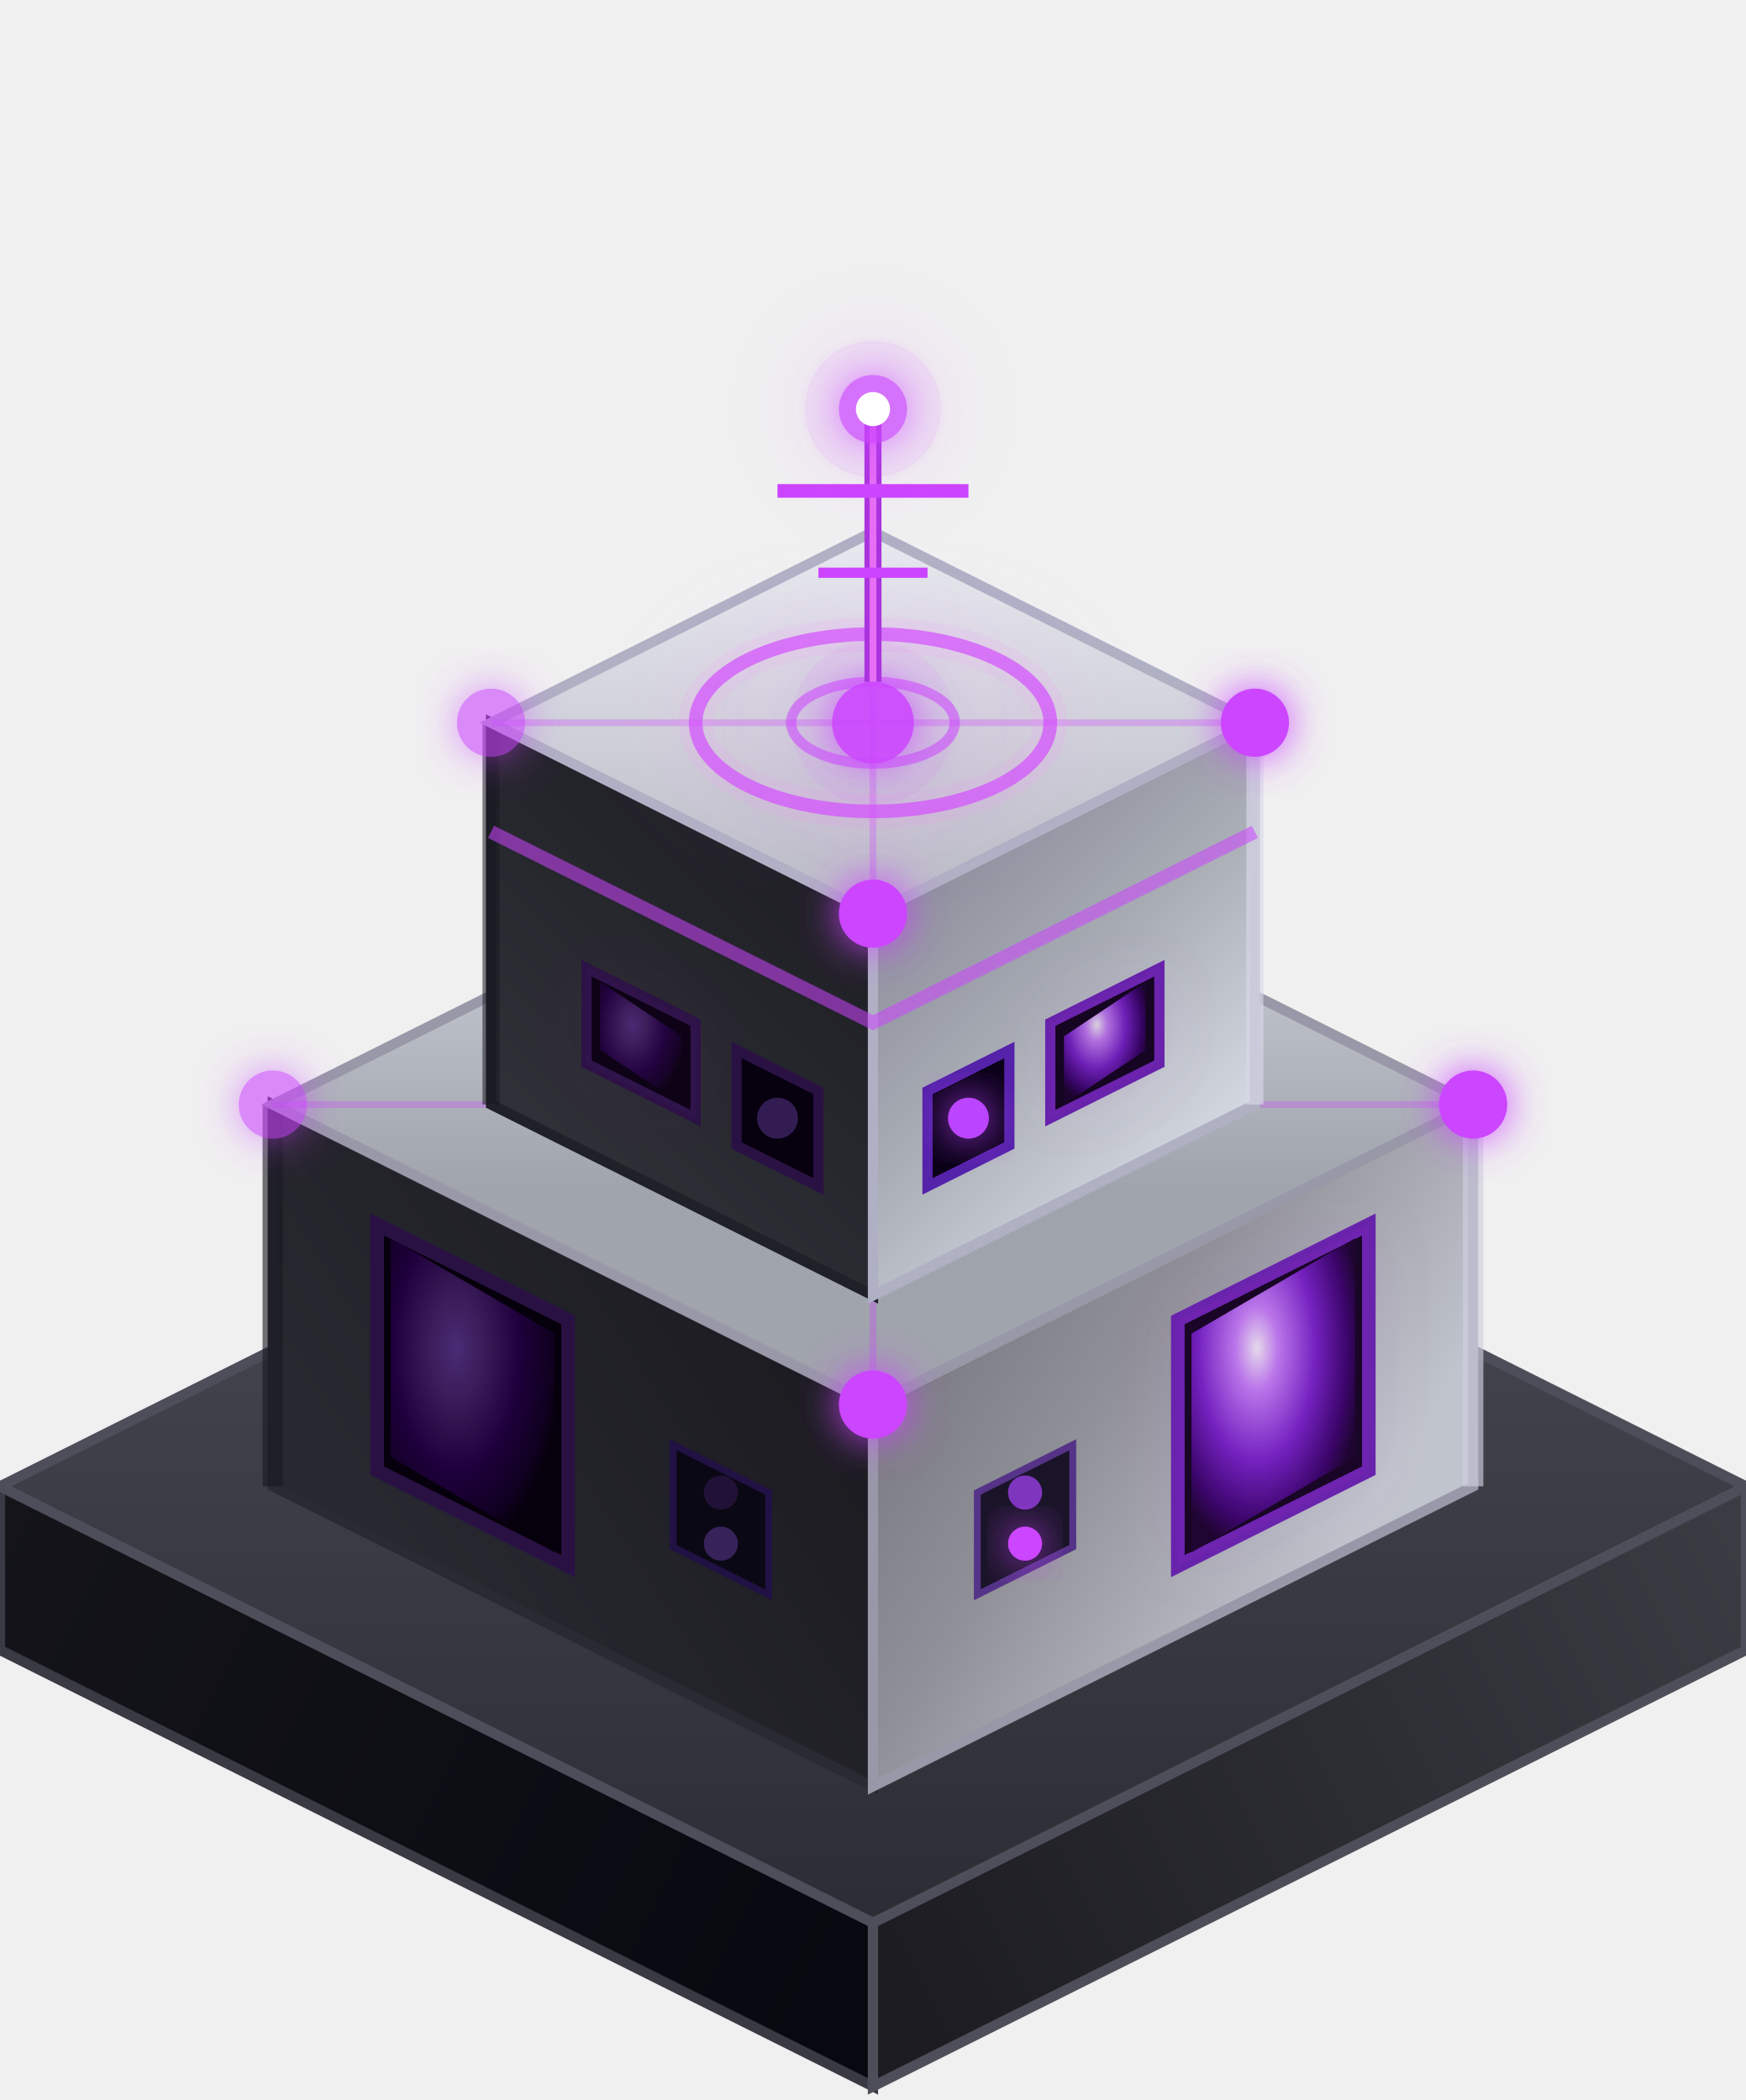
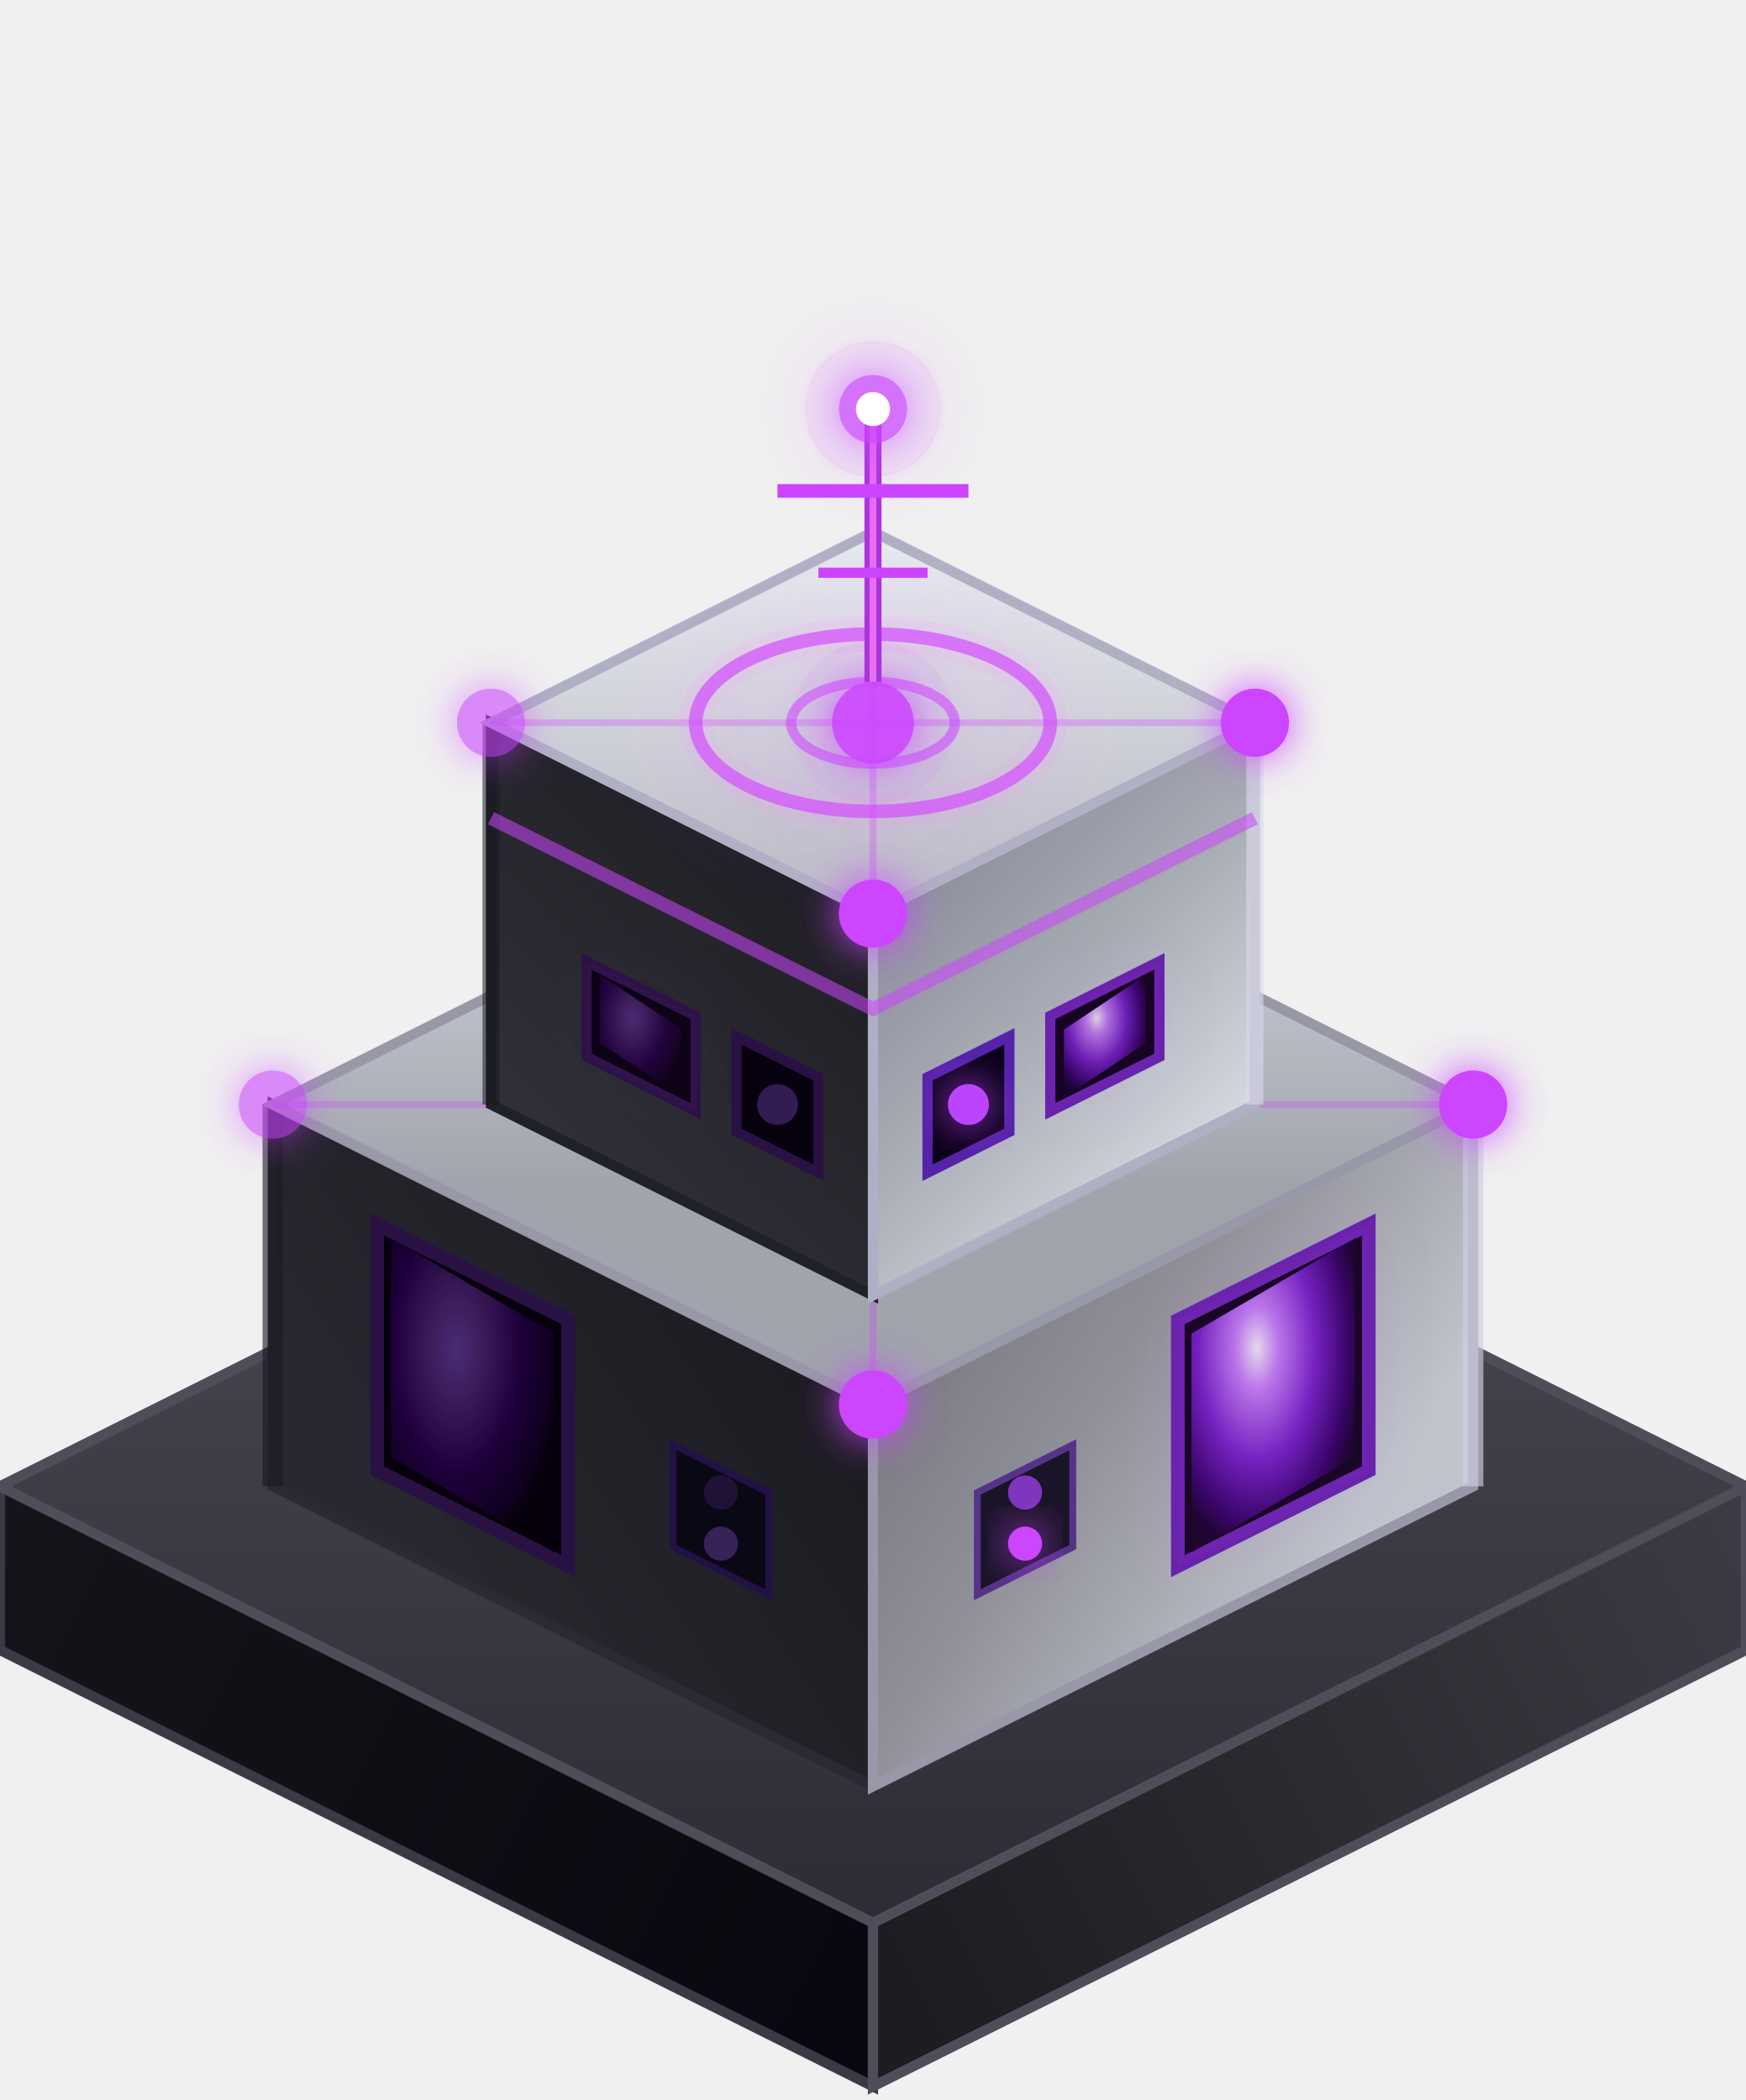
<svg xmlns="http://www.w3.org/2000/svg" viewBox="-128 -178 256 308" width="256" height="308">
  <defs>
    <linearGradient id="fR" gradientUnits="userSpaceOnUse" x1="128" y1="40" x2="0" y2="104">
      <stop offset="0%" stop-color="#3c3c44" />
      <stop offset="100%" stop-color="#1c1c22" />
    </linearGradient>
    <linearGradient id="fL" gradientUnits="userSpaceOnUse" x1="-128" y1="40" x2="0" y2="104">
      <stop offset="0%" stop-color="#14141a" />
      <stop offset="100%" stop-color="#080810" />
    </linearGradient>
    <linearGradient id="fT" gradientUnits="userSpaceOnUse" x1="0" y1="-24" x2="0" y2="104">
      <stop offset="0%" stop-color="#4e4e58" />
      <stop offset="100%" stop-color="#2c2c34" />
    </linearGradient>
    <linearGradient id="lR" gradientUnits="userSpaceOnUse" x1="88" y1="0" x2="0" y2="-56">
      <stop offset="0%" stop-color="#c0c4cc" />
      <stop offset="40%" stop-color="#909098" />
      <stop offset="100%" stop-color="#606068" />
    </linearGradient>
    <linearGradient id="lL" gradientUnits="userSpaceOnUse" x1="-88" y1="0" x2="0" y2="-56">
      <stop offset="0%" stop-color="#282830" />
      <stop offset="100%" stop-color="#141418" />
    </linearGradient>
    <linearGradient id="lT" gradientUnits="userSpaceOnUse" x1="0" y1="-80" x2="0" y2="-24">
      <stop offset="0%" stop-color="#d8dce4" />
      <stop offset="100%" stop-color="#a0a4ac" />
    </linearGradient>
    <linearGradient id="uR" gradientUnits="userSpaceOnUse" x1="56" y1="-44" x2="0" y2="-100">
      <stop offset="0%" stop-color="#d4d8e0" />
      <stop offset="40%" stop-color="#a8acb4" />
      <stop offset="100%" stop-color="#78788a" />
    </linearGradient>
    <linearGradient id="uL" gradientUnits="userSpaceOnUse" x1="-56" y1="-44" x2="0" y2="-100">
      <stop offset="0%" stop-color="#303038" />
      <stop offset="100%" stop-color="#18181e" />
    </linearGradient>
    <linearGradient id="uT" gradientUnits="userSpaceOnUse" x1="0" y1="-128" x2="0" y2="-72">
      <stop offset="0%" stop-color="#e8eaf0" />
      <stop offset="100%" stop-color="#b8bac4" />
    </linearGradient>
    <radialGradient id="reactor" cx="40%" cy="35%" r="65%">
      <stop offset="0%" stop-color="#ffffff" />
      <stop offset="20%" stop-color="#cc88ff" />
      <stop offset="55%" stop-color="#7722cc" />
      <stop offset="85%" stop-color="#330066" />
      <stop offset="100%" stop-color="#110022" />
    </radialGradient>
    <radialGradient id="reactorDim" cx="40%" cy="35%" r="65%">
      <stop offset="0%" stop-color="#553388" />
      <stop offset="25%" stop-color="#442266" />
      <stop offset="60%" stop-color="#220044" />
      <stop offset="90%" stop-color="#110022" />
      <stop offset="100%" stop-color="#06000c" />
    </radialGradient>
    <linearGradient id="conduit" gradientUnits="userSpaceOnUse" x1="0" y1="0" x2="0" y2="-130">
      <stop offset="0%" stop-color="#cc44ff" />
      <stop offset="50%" stop-color="#8822cc" />
      <stop offset="100%" stop-color="#441188" />
    </linearGradient>
    <filter id="glow" x="-60%" y="-60%" width="220%" height="220%">
      <feGaussianBlur stdDeviation="3" result="blur" />
      <feMerge>
        <feMergeNode in="blur" />
        <feMergeNode in="SourceGraphic" />
      </feMerge>
    </filter>
    <filter id="coreglow" x="-80%" y="-80%" width="260%" height="260%">
      <feGaussianBlur stdDeviation="5" result="blur" />
      <feMerge>
        <feMergeNode in="blur" />
        <feMergeNode in="SourceGraphic" />
      </feMerge>
    </filter>
    <filter id="softglow" x="-80%" y="-80%" width="260%" height="260%">
      <feGaussianBlur stdDeviation="6" result="blur" />
      <feMerge>
        <feMergeNode in="blur" />
        <feMergeNode in="SourceGraphic" />
      </feMerge>
    </filter>
  </defs>
  <polygon points="-128,64 0,128 0,104 -128,40" fill="url(#fL)" stroke="#3a3a44" stroke-width="1.5" />
  <polygon points="128,64 0,128 0,104 128,40" fill="url(#fR)" stroke="#4e4e5a" stroke-width="1.5" />
  <polygon points="0,-24 128,40 0,104 -128,40" fill="url(#fT)" stroke="#4e4e5a" stroke-width="1.5" />
  <g transform="translate(0, 20)">
    <polygon points="-88,20 0,64 0,8 -88,-36" fill="url(#lL)" stroke="#2a2a34" stroke-width="1.5" />
    <line x1="-88" y1="20" x2="-88" y2="-36" stroke="#181820" stroke-width="3" opacity="0.6" />
    <polygon points="-72.7,17.7 -44.7,31.7 -44.7,-4.4 -72.7,-18.4" fill="#06000c" stroke="#2a1144" stroke-width="2" />
    <polygon points="-70.7,15.7 -46.7,29.7 -46.7,-2.4 -70.7,-16.4" fill="url(#reactorDim)" opacity="0.85" />
    <polygon points="-29.3,28.9 -15.3,35.9 -15.3,20.9 -29.3,13.9" fill="#0a0814" stroke="#221144" stroke-width="1" />
    <circle cx="-22.3" cy="28.4" r="2.5" fill="#553388" opacity="0.6" />
    <circle cx="-22.3" cy="20.9" r="2.5" fill="#3a1a5a" opacity="0.5" />
    <polygon points="88,20 0,64 0,8 88,-36" fill="url(#lR)" stroke="#9898a8" stroke-width="1.5" />
    <line x1="88" y1="20" x2="88" y2="-36" stroke="#d0d0e0" stroke-width="3" opacity="0.65" />
    <polygon points="72.7,17.7 44.7,31.7 44.7,-4.4 72.7,-18.4" fill="#0a0014" stroke="#6622aa" stroke-width="2" />
    <polygon points="70.7,15.7 46.7,29.7 46.7,-2.4 70.7,-16.4" fill="url(#reactor)" opacity="0.9" />
    <polygon points="72.7,17.7 44.7,31.7 44.7,-4.4 72.7,-18.4" fill="#cc44ff" opacity="0.08" filter="url(#coreglow)" />
    <polygon points="29.3,28.9 15.3,35.9 15.3,20.9 29.3,13.9" fill="#1a1428" stroke="#553388" stroke-width="1" />
    <circle cx="22.3" cy="28.4" r="2.5" fill="#cc44ff" filter="url(#glow)" />
    <circle cx="22.3" cy="20.9" r="2.5" fill="#aa44ff" opacity="0.7" />
    <polygon points="0,-80 88,-36 0,8 -88,-36" fill="url(#lT)" stroke="#9898a8" stroke-width="1.5" />
    <line x1="0" y1="-80" x2="0" y2="8" stroke="#cc44ff" stroke-width="1" opacity="0.3" />
    <line x1="-88" y1="-36" x2="88" y2="-36" stroke="#cc44ff" stroke-width="1" opacity="0.3" />
    <circle cx="88" cy="-36" r="5" fill="#cc44ff" filter="url(#glow)" />
    <circle cx="-88" cy="-36" r="5" fill="#cc44ff" filter="url(#glow)" opacity="0.6" />
    <circle cx="0" cy="8" r="5" fill="#cc44ff" filter="url(#glow)" />
  </g>
  <g transform="translate(0, 28)">
    <polygon points="-56,-44 0,-16 0,-72 -56,-100" fill="url(#uL)" stroke="#202028" stroke-width="1.5" />
    <line x1="-56" y1="-44" x2="-56" y2="-100" stroke="#181820" stroke-width="2.5" opacity="0.55" />
-     <polygon points="-42,-50 -26,-42 -26,-56 -42,-64" fill="#06000c" stroke="#2a1144" stroke-width="1.5" />
-     <polygon points="-40,-52 -28,-44 -28,-54 -40,-62" fill="url(#reactorDim)" opacity="0.8" />
-     <polygon points="-42,-50 -26,-42 -26,-56 -42,-64" fill="#cc44ff" opacity="0.04" filter="url(#coreglow)" />
-     <polygon points="-20,-38 -8,-32 -8,-46 -20,-52" fill="#06000f" stroke="#2a1144" stroke-width="1.5" />
-     <circle cx="-14" cy="-42" r="3" fill="#553388" opacity="0.55" />
+     <polygon points="-42,-51 -26,-43 -26,-57 -42,-65" fill="#06000c" stroke="#2a1144" stroke-width="1.5" />
+     <polygon points="-40,-53 -28,-45 -28,-55 -40,-63" fill="url(#reactorDim)" opacity="0.8" />
+     <polygon points="-42,-51 -26,-43 -26,-57 -42,-65" fill="#cc44ff" opacity="0.04" filter="url(#coreglow)" />
+     <polygon points="-20,-40 -8,-34 -8,-48 -20,-54" fill="#06000f" stroke="#2a1144" stroke-width="1.5" />
+     <circle cx="-14" cy="-44" r="3" fill="#553388" opacity="0.55" />
    <polygon points="56,-44 0,-16 0,-72 56,-100" fill="url(#uR)" stroke="#b0b0c4" stroke-width="1.5" />
    <line x1="56" y1="-44" x2="56" y2="-100" stroke="#d8d8e8" stroke-width="2.5" opacity="0.65" />
-     <polygon points="42,-50 26,-42 26,-56 42,-64" fill="#0a0014" stroke="#6622aa" stroke-width="1.5" />
-     <polygon points="40,-52 28,-44 28,-54 40,-62" fill="url(#reactor)" opacity="0.85" />
-     <polygon points="42,-50 26,-42 26,-56 42,-64" fill="#cc44ff" opacity="0.06" filter="url(#coreglow)" />
-     <polygon points="20,-38 8,-32 8,-46 20,-52" fill="#0a0018" stroke="#5522aa" stroke-width="1.5" />
-     <circle cx="14" cy="-42" r="3" fill="#bb44ff" filter="url(#glow)" />
-     <polyline points="56,-84 0,-56 -56,-84" stroke="#cc44ff" stroke-width="2" fill="none" opacity="0.55" />
+     <polygon points="42,-51 26,-43 26,-57 42,-65" fill="#0a0014" stroke="#6622aa" stroke-width="1.5" />
+     <polygon points="40,-53 28,-45 28,-55 40,-63" fill="url(#reactor)" opacity="0.85" />
+     <polygon points="42,-51 26,-43 26,-57 42,-65" fill="#cc44ff" opacity="0.06" filter="url(#coreglow)" />
+     <polygon points="20,-40 8,-34 8,-48 20,-54" fill="#0a0018" stroke="#5522aa" stroke-width="1.5" />
+     <circle cx="14" cy="-44" r="3" fill="#bb44ff" filter="url(#glow)" />
+     <polyline points="56,-86 0,-58 -56,-86" stroke="#cc44ff" stroke-width="2" fill="none" opacity="0.55" />
    <polygon points="0,-128 56,-100 0,-72 -56,-100" fill="url(#uT)" stroke="#b0b0c4" stroke-width="1.5" />
    <line x1="0" y1="-128" x2="0" y2="-72" stroke="#cc44ff" stroke-width="1" opacity="0.3" />
    <line x1="-56" y1="-100" x2="56" y2="-100" stroke="#cc44ff" stroke-width="1" opacity="0.3" />
    <circle cx="56" cy="-100" r="5" fill="#cc44ff" filter="url(#glow)" />
    <circle cx="-56" cy="-100" r="5" fill="#cc44ff" filter="url(#glow)" opacity="0.6" />
    <circle cx="0" cy="-72" r="5" fill="#cc44ff" filter="url(#glow)" />
    <g transform="translate(0, 28)">
      <ellipse cx="0" cy="-128" rx="26" ry="13" fill="none" stroke="#cc44ff" stroke-width="2" opacity="0.7" />
      <ellipse cx="0" cy="-128" rx="26" ry="13" fill="none" stroke="#ff88ff" stroke-width="5" opacity="0.15" filter="url(#softglow)" />
      <ellipse cx="0" cy="-128" rx="12" ry="6" fill="none" stroke="#cc44ff" stroke-width="1.5" opacity="0.55" />
      <circle cx="0" cy="-128" r="6" fill="#cc44ff" opacity="0.9" filter="url(#glow)" />
      <circle cx="0" cy="-128" r="12" fill="#cc44ff" opacity="0.1" filter="url(#softglow)" />
      <line x1="0" y1="-134" x2="0" y2="-174" stroke="#aa33dd" stroke-width="2.5" />
      <line x1="0" y1="-134" x2="0" y2="-174" stroke="#ff88ff" stroke-width="1" opacity="0.7" />
      <line x1="-14" y1="-162" x2="14" y2="-162" stroke="#cc44ff" stroke-width="2" />
      <line x1="-8" y1="-150" x2="8" y2="-150" stroke="#cc44ff" stroke-width="1.5" />
      <circle cx="0" cy="-174" r="10" fill="#cc44ff" opacity="0.12" filter="url(#softglow)" />
      <circle cx="0" cy="-174" r="5" fill="#cc44ff" opacity="0.7" filter="url(#glow)" />
      <circle cx="0" cy="-174" r="2.5" fill="#ffffff" />
    </g>
  </g>
</svg>
